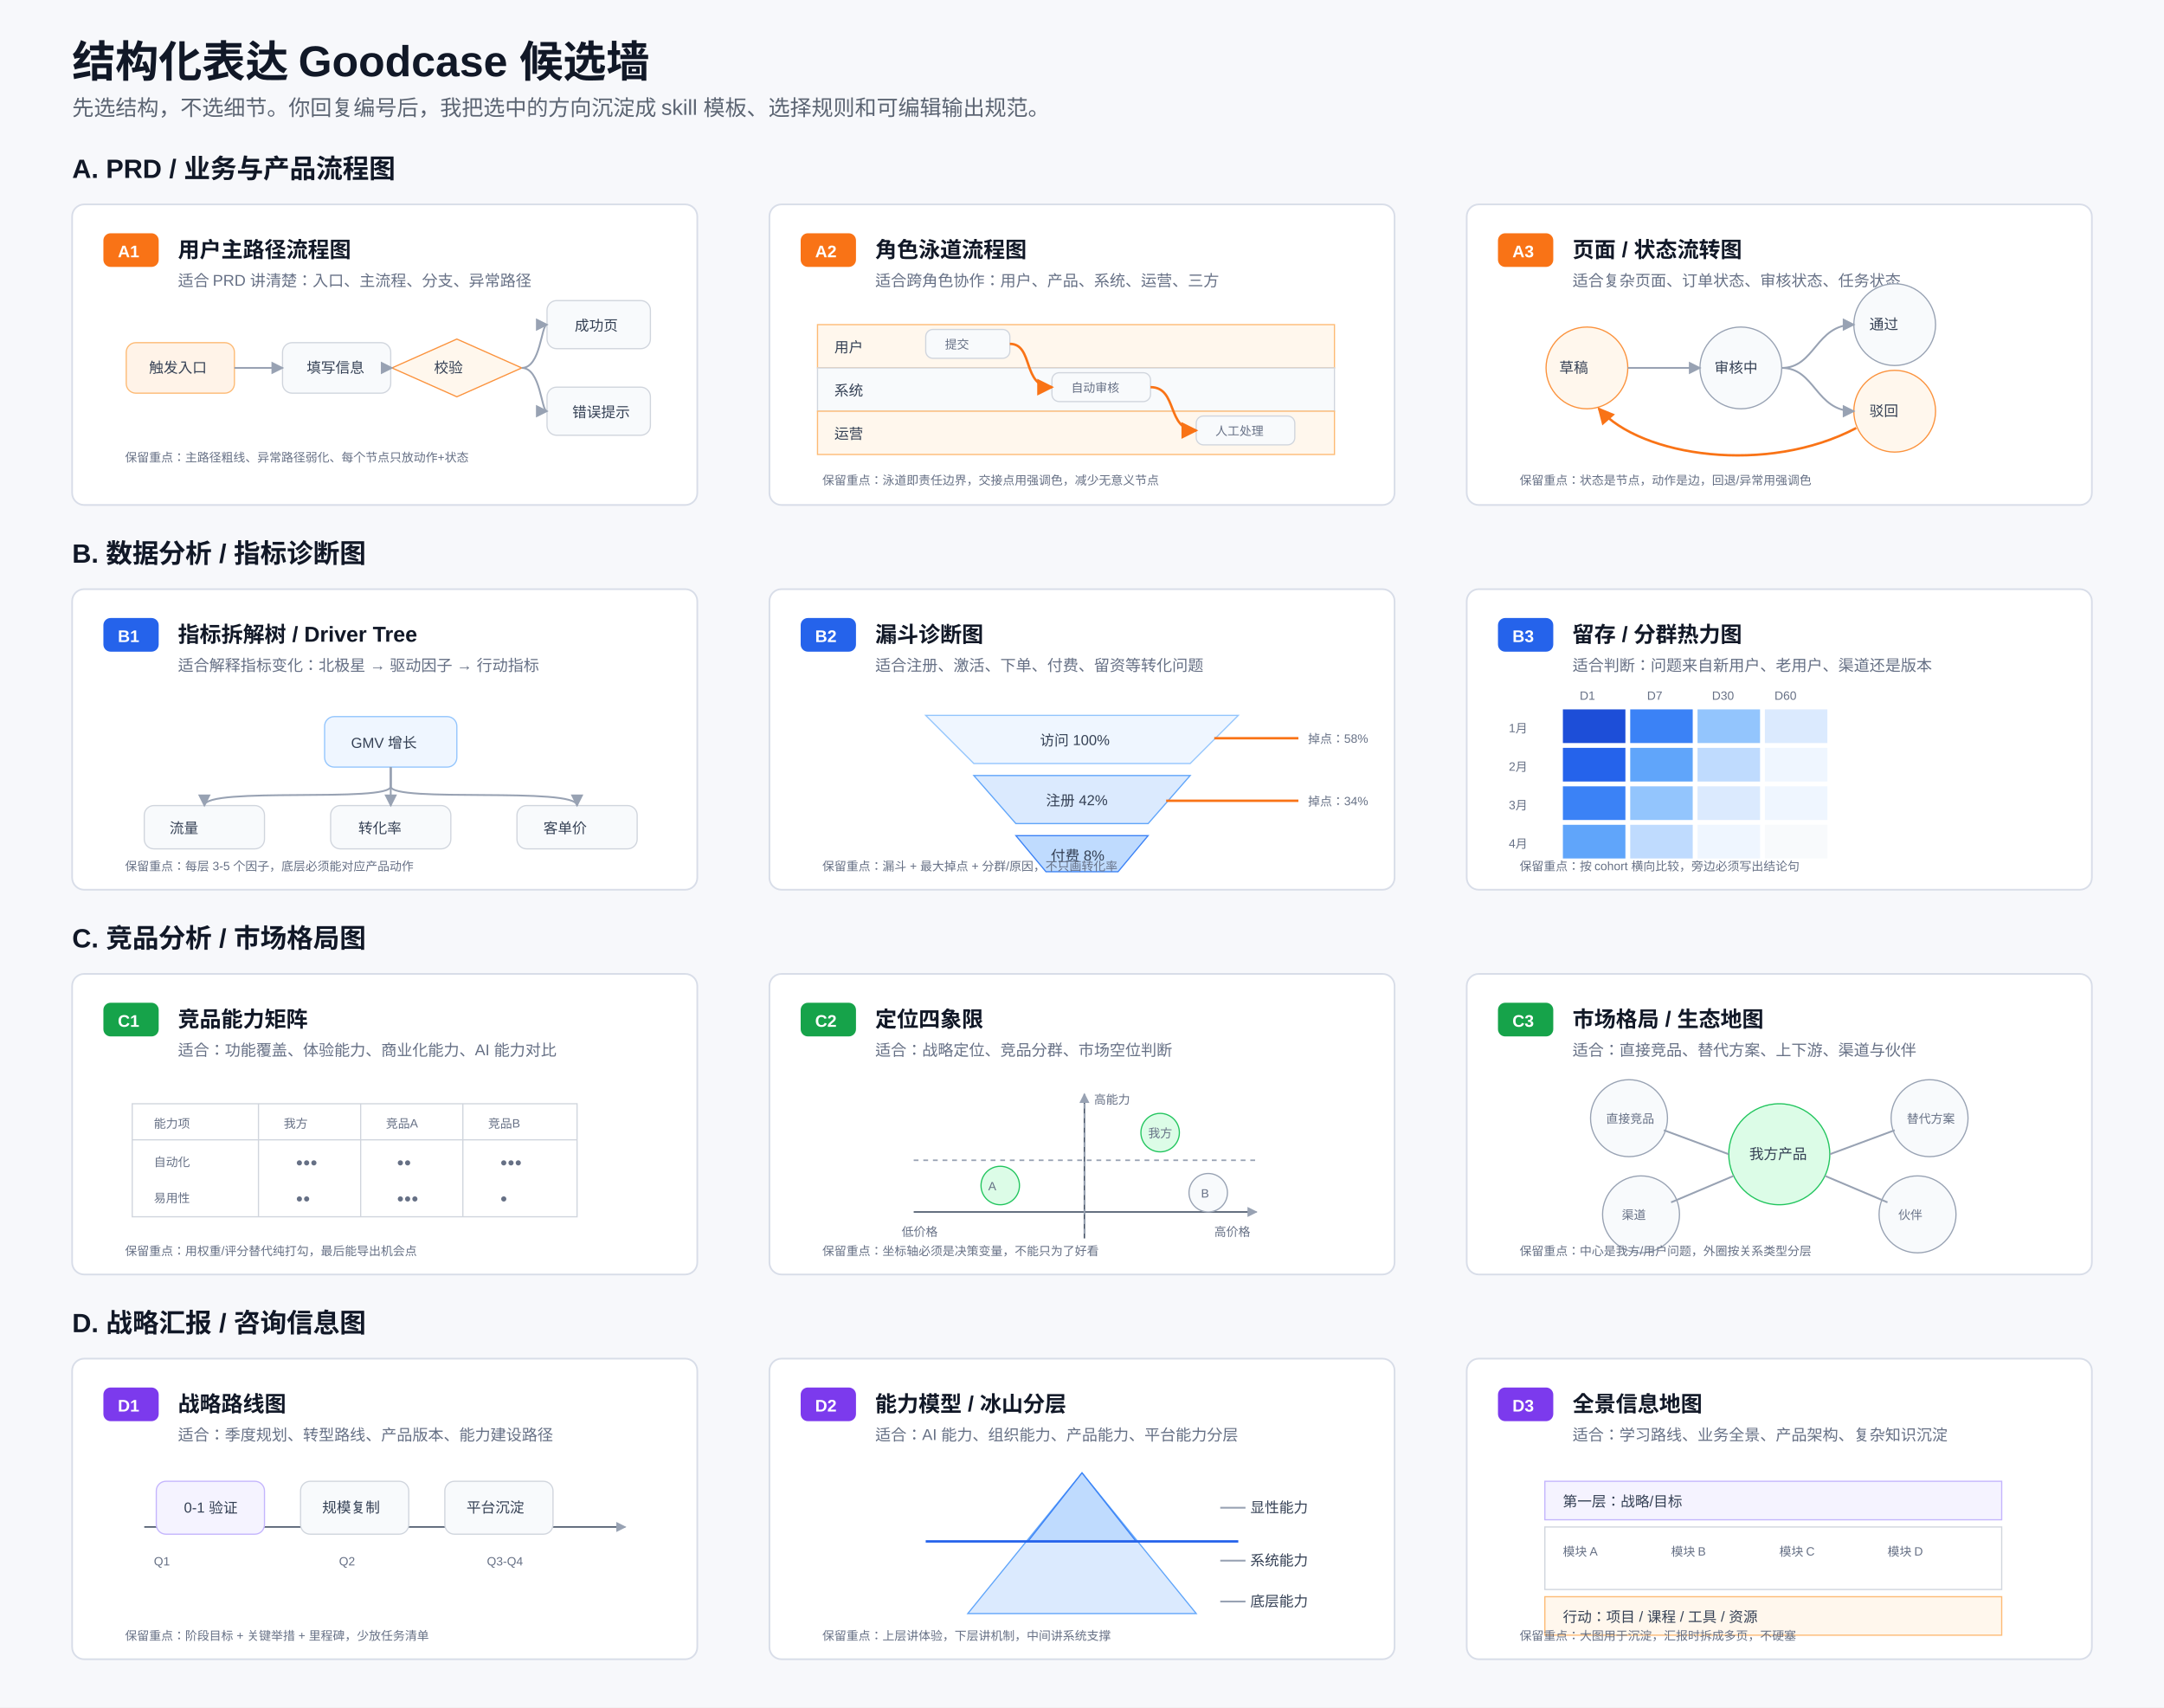
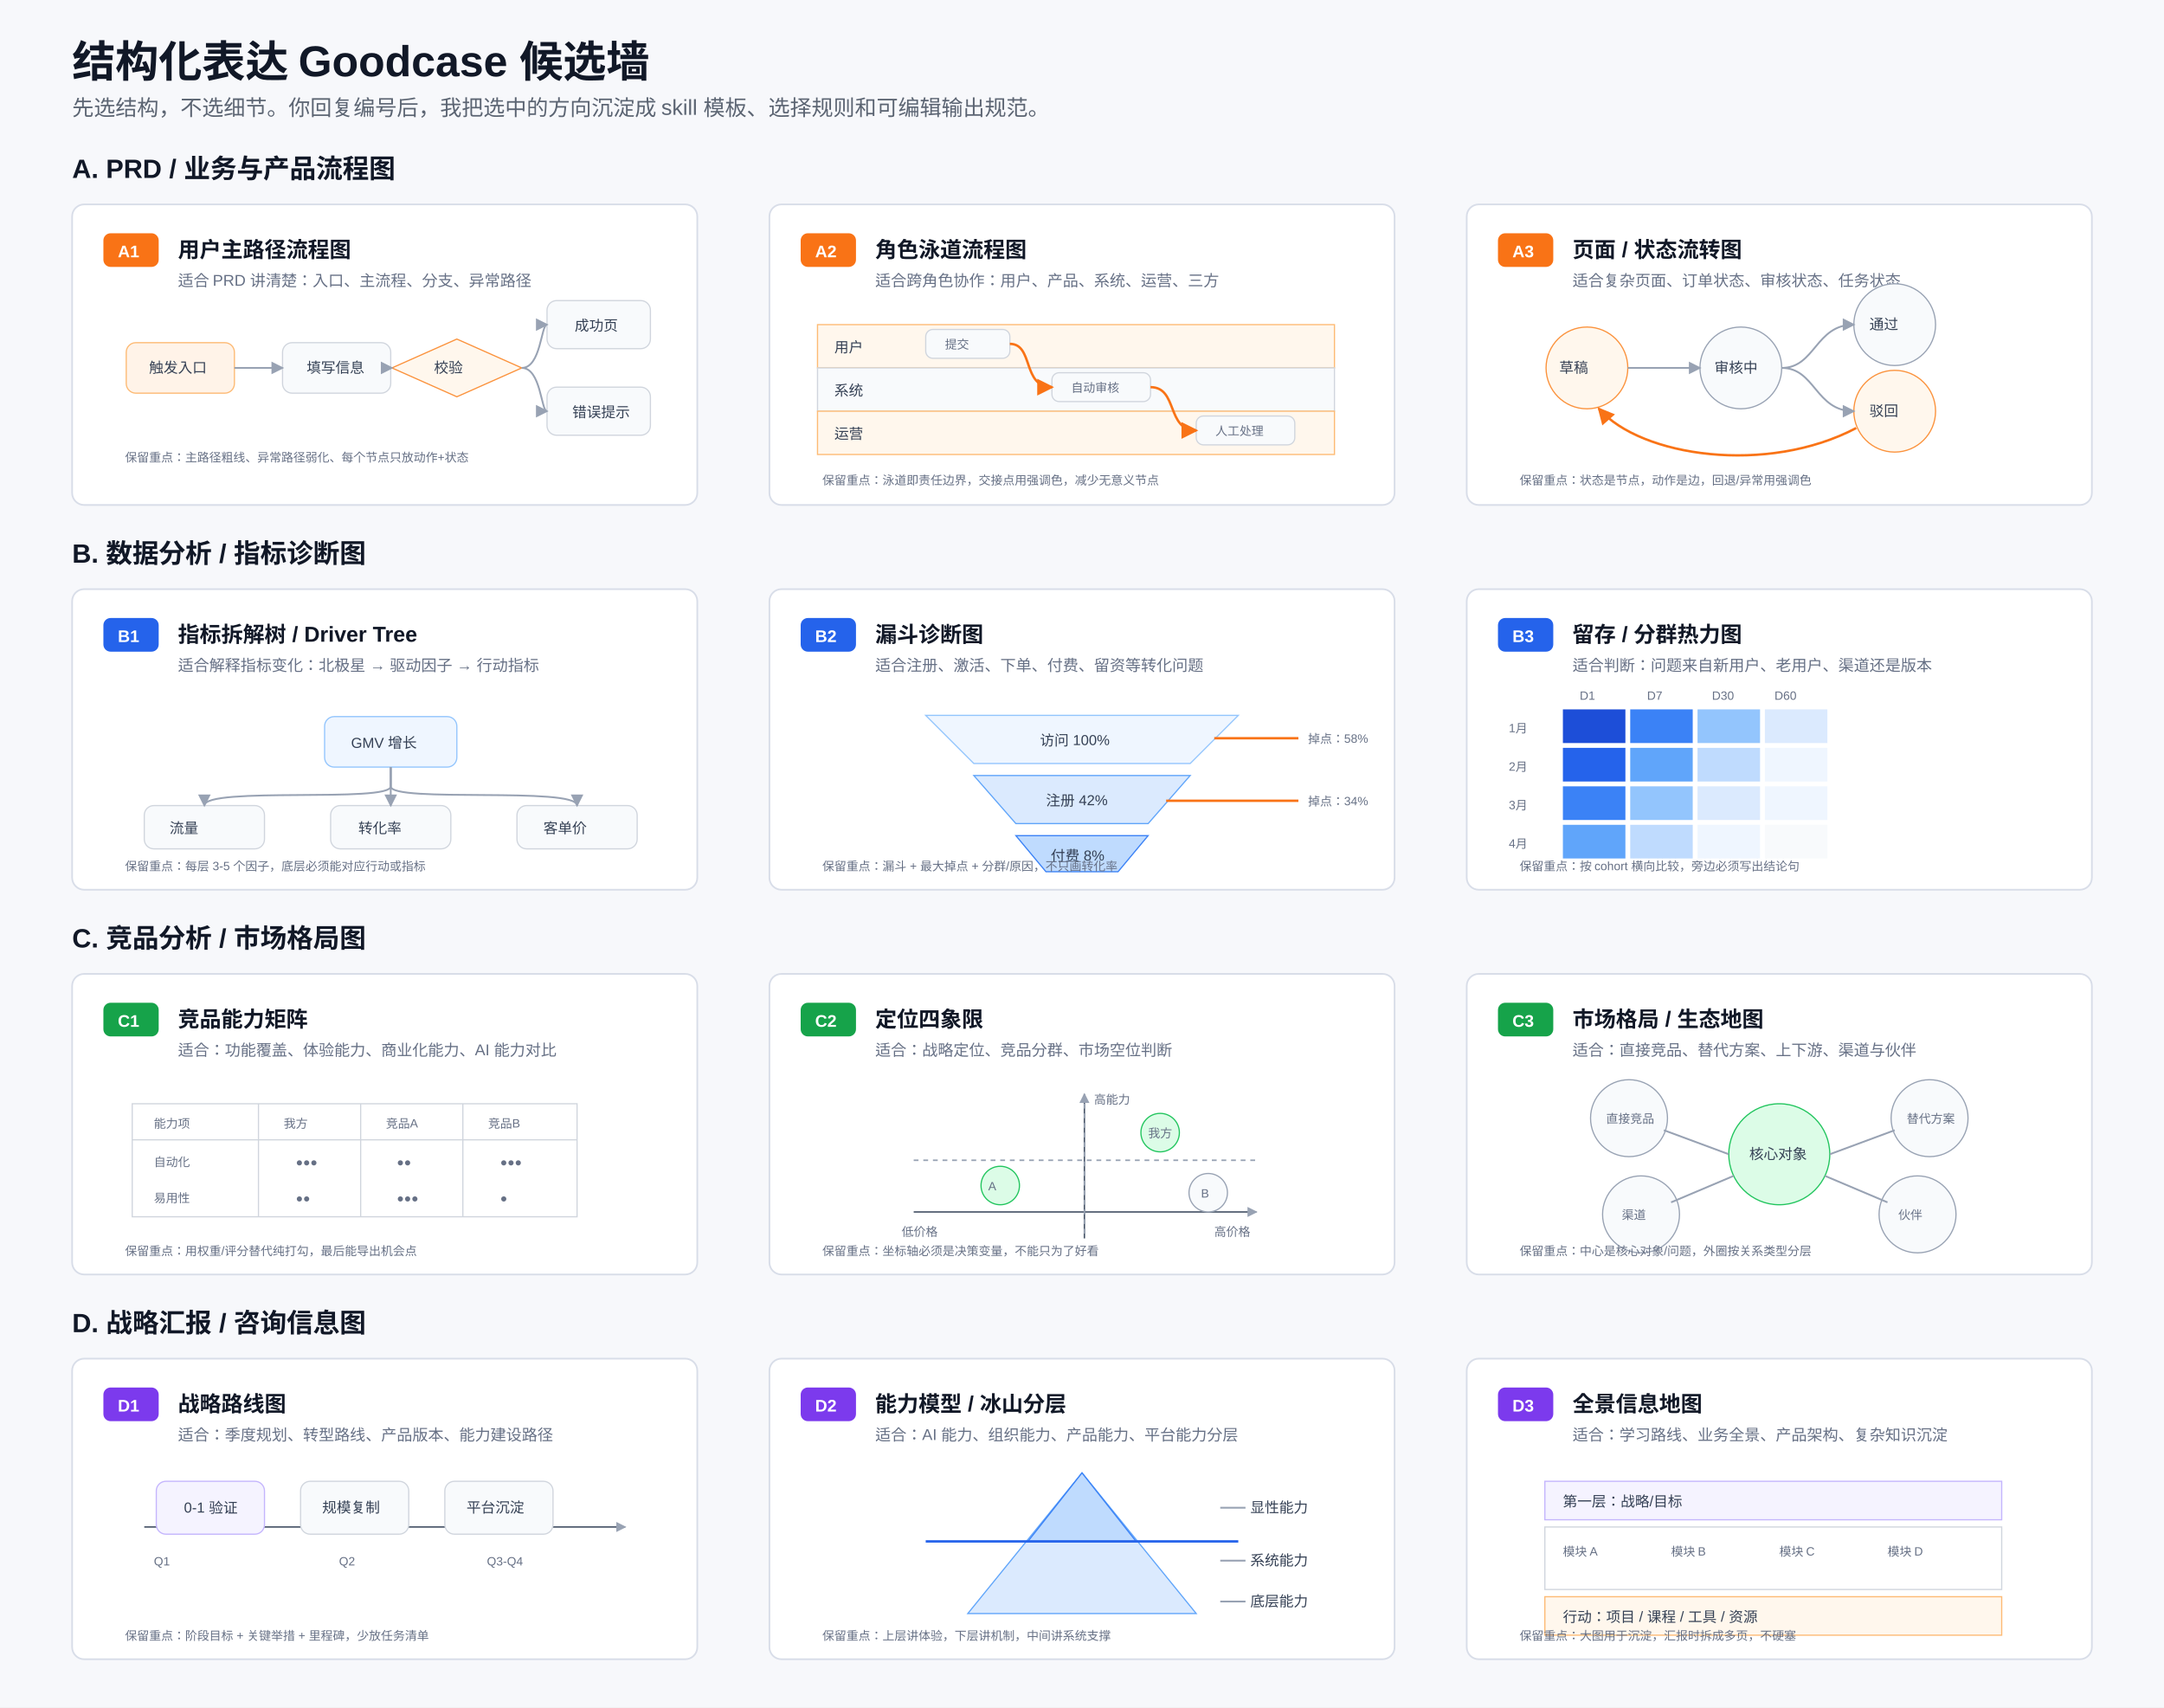
<svg xmlns="http://www.w3.org/2000/svg" width="1800" height="1420" viewBox="0 0 1800 1420">
  <defs>
    <style>
      .bg{fill:#f7f8fb}
      .title{font-family:Arial,"PingFang SC","Microsoft YaHei",sans-serif;font-size:36px;font-weight:700;fill:#111827}
      .sub{font-family:Arial,"PingFang SC","Microsoft YaHei",sans-serif;font-size:18px;fill:#5b6472}
      .sec{font-family:Arial,"PingFang SC","Microsoft YaHei",sans-serif;font-size:22px;font-weight:700;fill:#111827}
      .card{fill:#fff;stroke:#d8dde8;stroke-width:1.4;rx:10}
      .cardTitle{font-family:Arial,"PingFang SC","Microsoft YaHei",sans-serif;font-size:18px;font-weight:700;fill:#111827}
      .note{font-family:Arial,"PingFang SC","Microsoft YaHei",sans-serif;font-size:13px;fill:#667085}
      .label{font-family:Arial,"PingFang SC","Microsoft YaHei",sans-serif;font-size:12px;fill:#344054}
      .tiny{font-family:Arial,"PingFang SC","Microsoft YaHei",sans-serif;font-size:10px;fill:#667085}
      .badgeText{font-family:Arial,"PingFang SC","Microsoft YaHei",sans-serif;font-size:14px;font-weight:700;fill:#fff}
      .orange{fill:#f97316}
      .orange2{fill:#fff3e8;stroke:#fdba74}
      .green{fill:#16a34a}
      .green2{fill:#edf8ef;stroke:#86efac}
      .blue{fill:#2563eb}
      .blue2{fill:#eff6ff;stroke:#93c5fd}
      .purple{fill:#7c3aed}
      .purple2{fill:#f5f3ff;stroke:#c4b5fd}
      .grayBox{fill:#f8fafc;stroke:#d0d5dd}
      .line{stroke:#98a2b3;stroke-width:1.5;fill:none}
      .line2{stroke:#f97316;stroke-width:2;fill:none}
      .axis{stroke:#475467;stroke-width:1.2}
      .dash{stroke:#98a2b3;stroke-width:1.3;stroke-dasharray:4 4}
    </style>
    <marker id="arrow" viewBox="0 0 8 8" refX="7" refY="4" markerWidth="7" markerHeight="7" orient="auto-start-reverse">
      <path d="M0,0 L8,4 L0,8 Z" fill="#98a2b3" />
    </marker>
    <marker id="arrowOrange" viewBox="0 0 8 8" refX="7" refY="4" markerWidth="7" markerHeight="7" orient="auto-start-reverse">
      <path d="M0,0 L8,4 L0,8 Z" fill="#f97316" />
    </marker>
  </defs>
  <rect class="bg" x="0" y="0" width="1800" height="1420" />
  <text class="title" x="60" y="64">结构化表达 Goodcase 候选墙</text>
  <text class="sub" x="60" y="96">先选结构，不选细节。你回复编号后，我把选中的方向沉淀成 skill 模板、选择规则和可编辑输出规范。</text>
  <text class="sec" x="60" y="148">A. PRD / 业务与产品流程图</text>
  <text class="sec" x="60" y="468">B. 数据分析 / 指标诊断图</text>
  <text class="sec" x="60" y="788">C. 竞品分析 / 市场格局图</text>
  <text class="sec" x="60" y="1108">D. 战略汇报 / 咨询信息图</text>
  <rect class="card" x="60" y="170" width="520" height="250" />
  <rect class="orange" x="86" y="194" width="46" height="28" rx="6" />
  <text class="badgeText" x="98" y="214">A1</text>
  <text class="cardTitle" x="148" y="214">用户主路径流程图</text>
  <text class="note" x="148" y="238">适合 PRD 讲清楚：入口、主流程、分支、异常路径</text>
  <rect class="orange2" x="105" y="285" width="90" height="42" rx="8" />
  <text class="label" x="124" y="310">触发入口</text>
  <rect class="grayBox" x="235" y="285" width="90" height="42" rx="8" />
  <text class="label" x="255" y="310">填写信息</text>
  <path class="line" d="M195 306 H235" marker-end="url(#arrow)" />
  <polygon points="380,282 434,306 380,330 326,306" fill="#fff7ed" stroke="#fb923c" />
  <text class="label" x="361" y="310">校验</text>
  <path class="line" d="M325 306 H326" marker-end="url(#arrow)" />
  <rect class="grayBox" x="455" y="250" width="86" height="40" rx="8" />
  <text class="label" x="478" y="275">成功页</text>
  <rect class="grayBox" x="455" y="322" width="86" height="40" rx="8" />
  <text class="label" x="476" y="347">错误提示</text>
  <path class="line" d="M434 306 C450 306 450 270 455 270" marker-end="url(#arrow)" />
  <path class="line" d="M434 306 C450 306 450 342 455 342" marker-end="url(#arrow)" />
  <text class="tiny" x="104" y="384">保留重点：主路径粗线、异常路径弱化、每个节点只放动作+状态</text>
  <rect class="card" x="640" y="170" width="520" height="250" />
  <rect class="orange" x="666" y="194" width="46" height="28" rx="6" />
  <text class="badgeText" x="678" y="214">A2</text>
  <text class="cardTitle" x="728" y="214">角色泳道流程图</text>
  <text class="note" x="728" y="238">适合跨角色协作：用户、产品、系统、运营、三方</text>
  <rect x="680" y="270" width="430" height="36" fill="#fff7ed" stroke="#fdba74" />
  <text class="label" x="694" y="293">用户</text>
  <rect x="680" y="306" width="430" height="36" fill="#f8fafc" stroke="#d0d5dd" />
  <text class="label" x="694" y="329">系统</text>
  <rect x="680" y="342" width="430" height="36" fill="#fff7ed" stroke="#fdba74" />
  <text class="label" x="694" y="365">运营</text>
  <rect class="grayBox" x="770" y="274" width="70" height="24" rx="6" />
  <text class="tiny" x="786" y="290">提交</text>
  <rect class="grayBox" x="875" y="310" width="82" height="24" rx="6" />
  <text class="tiny" x="891" y="326">自动审核</text>
  <rect class="grayBox" x="995" y="346" width="82" height="24" rx="6" />
  <text class="tiny" x="1011" y="362">人工处理</text>
  <path class="line2" d="M840 286 C860 286 850 322 875 322" marker-end="url(#arrowOrange)" />
  <path class="line2" d="M957 322 C980 322 970 358 995 358" marker-end="url(#arrowOrange)" />
  <text class="tiny" x="684" y="403">保留重点：泳道即责任边界，交接点用强调色，减少无意义节点</text>
  <rect class="card" x="1220" y="170" width="520" height="250" />
  <rect class="orange" x="1246" y="194" width="46" height="28" rx="6" />
  <text class="badgeText" x="1258" y="214">A3</text>
  <text class="cardTitle" x="1308" y="214">页面 / 状态流转图</text>
  <text class="note" x="1308" y="238">适合复杂页面、订单状态、审核状态、任务状态</text>
  <circle cx="1320" cy="306" r="34" fill="#fff7ed" stroke="#fb923c" />
  <text class="label" x="1297" y="310">草稿</text>
  <circle cx="1448" cy="306" r="34" fill="#f8fafc" stroke="#98a2b3" />
  <text class="label" x="1426" y="310">审核中</text>
  <circle cx="1576" cy="270" r="34" fill="#f8fafc" stroke="#98a2b3" />
  <text class="label" x="1555" y="274">通过</text>
  <circle cx="1576" cy="342" r="34" fill="#fff7ed" stroke="#fb923c" />
  <text class="label" x="1555" y="346">驳回</text>
  <path class="line" d="M1354 306 H1414" marker-end="url(#arrow)" />
  <path class="line" d="M1482 306 C1510 306 1510 270 1542 270" marker-end="url(#arrow)" />
  <path class="line" d="M1482 306 C1510 306 1510 342 1542 342" marker-end="url(#arrow)" />
  <path class="line2" d="M1544 356 C1470 395 1365 380 1330 340" marker-end="url(#arrowOrange)" />
  <text class="tiny" x="1264" y="403">保留重点：状态是节点，动作是边，回退/异常用强调色</text>
  <rect class="card" x="60" y="490" width="520" height="250" />
  <rect class="blue" x="86" y="514" width="46" height="28" rx="6" />
  <text class="badgeText" x="98" y="534">B1</text>
  <text class="cardTitle" x="148" y="534">指标拆解树 / Driver Tree</text>
  <text class="note" x="148" y="558">适合解释指标变化：北极星 → 驱动因子 → 行动指标</text>
  <rect class="blue2" x="270" y="596" width="110" height="42" rx="8" />
  <text class="label" x="292" y="622">GMV 增长</text>
  <rect class="grayBox" x="120" y="670" width="100" height="36" rx="8" />
  <text class="label" x="141" y="693">流量</text>
  <rect class="grayBox" x="275" y="670" width="100" height="36" rx="8" />
  <text class="label" x="298" y="693">转化率</text>
  <rect class="grayBox" x="430" y="670" width="100" height="36" rx="8" />
  <text class="label" x="452" y="693">客单价</text>
  <path class="line" d="M325 638 V654 C325 668 170 654 170 670" marker-end="url(#arrow)" />
  <path class="line" d="M325 638 V670" marker-end="url(#arrow)" />
  <path class="line" d="M325 638 V654 C325 668 480 654 480 670" marker-end="url(#arrow)" />
-   <text class="tiny" x="104" y="724">保留重点：每层 3-5 个因子，底层必须能对应产品动作</text>
+   <text class="tiny" x="104" y="724">保留重点：每层 3-5 个因子，底层必须能对应行动或指标</text>
  <rect class="card" x="640" y="490" width="520" height="250" />
  <rect class="blue" x="666" y="514" width="46" height="28" rx="6" />
  <text class="badgeText" x="678" y="534">B2</text>
  <text class="cardTitle" x="728" y="534">漏斗诊断图</text>
  <text class="note" x="728" y="558">适合注册、激活、下单、付费、留资等转化问题</text>
  <polygon points="770,595 1030,595 990,635 810,635" fill="#eff6ff" stroke="#93c5fd" />
  <polygon points="810,645 990,645 955,685 845,685" fill="#dbeafe" stroke="#60a5fa" />
  <polygon points="845,695 955,695 930,725 870,725" fill="#bfdbfe" stroke="#3b82f6" />
  <text class="label" x="865" y="620">访问 100%</text>
  <text class="label" x="870" y="670">注册 42%</text>
  <text class="label" x="874" y="716">付费 8%</text>
  <path class="line2" d="M1010 614 H1080" />
  <text class="tiny" x="1088" y="618">掉点：58%</text>
  <path class="line2" d="M970 666 H1080" />
  <text class="tiny" x="1088" y="670">掉点：34%</text>
  <text class="tiny" x="684" y="724">保留重点：漏斗 + 最大掉点 + 分群/原因，不只画转化率</text>
  <rect class="card" x="1220" y="490" width="520" height="250" />
  <rect class="blue" x="1246" y="514" width="46" height="28" rx="6" />
  <text class="badgeText" x="1258" y="534">B3</text>
  <text class="cardTitle" x="1308" y="534">留存 / 分群热力图</text>
  <text class="note" x="1308" y="558">适合判断：问题来自新用户、老用户、渠道还是版本</text>
  <g transform="translate(1300,590)">
    <text class="tiny" x="-45" y="19">1月</text>
    <text class="tiny" x="-45" y="51">2月</text>
    <text class="tiny" x="-45" y="83">3月</text>
    <text class="tiny" x="-45" y="115">4月</text>
    <rect x="0" y="0" width="52" height="28" fill="#1d4ed8" />
    <rect x="56" y="0" width="52" height="28" fill="#3b82f6" />
    <rect x="112" y="0" width="52" height="28" fill="#93c5fd" />
    <rect x="168" y="0" width="52" height="28" fill="#dbeafe" />
    <rect x="0" y="32" width="52" height="28" fill="#2563eb" />
    <rect x="56" y="32" width="52" height="28" fill="#60a5fa" />
    <rect x="112" y="32" width="52" height="28" fill="#bfdbfe" />
    <rect x="168" y="32" width="52" height="28" fill="#eff6ff" />
    <rect x="0" y="64" width="52" height="28" fill="#3b82f6" />
    <rect x="56" y="64" width="52" height="28" fill="#93c5fd" />
    <rect x="112" y="64" width="52" height="28" fill="#dbeafe" />
    <rect x="168" y="64" width="52" height="28" fill="#eff6ff" />
    <rect x="0" y="96" width="52" height="28" fill="#60a5fa" />
    <rect x="56" y="96" width="52" height="28" fill="#bfdbfe" />
    <rect x="112" y="96" width="52" height="28" fill="#eff6ff" />
    <rect x="168" y="96" width="52" height="28" fill="#f8fafc" />
    <text class="tiny" x="14" y="-8">D1</text>
    <text class="tiny" x="70" y="-8">D7</text>
    <text class="tiny" x="124" y="-8">D30</text>
    <text class="tiny" x="176" y="-8">D60</text>
  </g>
  <text class="tiny" x="1264" y="724">保留重点：按 cohort 横向比较，旁边必须写出结论句</text>
  <rect class="card" x="60" y="810" width="520" height="250" />
  <rect class="green" x="86" y="834" width="46" height="28" rx="6" />
  <text class="badgeText" x="98" y="854">C1</text>
  <text class="cardTitle" x="148" y="854">竞品能力矩阵</text>
  <text class="note" x="148" y="878">适合：功能覆盖、体验能力、商业化能力、AI 能力对比</text>
  <g transform="translate(110,918)">
    <rect x="0" y="0" width="370" height="94" fill="#fff" stroke="#d0d5dd" />
    <line x1="0" y1="30" x2="370" y2="30" stroke="#d0d5dd" />
    <line x1="105" y1="0" x2="105" y2="94" stroke="#d0d5dd" />
    <line x1="190" y1="0" x2="190" y2="94" stroke="#d0d5dd" />
    <line x1="275" y1="0" x2="275" y2="94" stroke="#d0d5dd" />
    <text class="tiny" x="18" y="20">能力项</text>
    <text class="tiny" x="126" y="20">我方</text>
    <text class="tiny" x="211" y="20">竞品A</text>
    <text class="tiny" x="296" y="20">竞品B</text>
    <text class="tiny" x="18" y="52">自动化</text>
    <text class="tiny" x="136" y="52">●●●</text>
    <text class="tiny" x="220" y="52">●●</text>
    <text class="tiny" x="306" y="52">●●●</text>
    <text class="tiny" x="18" y="82">易用性</text>
    <text class="tiny" x="136" y="82">●●</text>
    <text class="tiny" x="220" y="82">●●●</text>
    <text class="tiny" x="306" y="82">●</text>
  </g>
  <text class="tiny" x="104" y="1044">保留重点：用权重/评分替代纯打勾，最后能导出机会点</text>
  <rect class="card" x="640" y="810" width="520" height="250" />
  <rect class="green" x="666" y="834" width="46" height="28" rx="6" />
  <text class="badgeText" x="678" y="854">C2</text>
  <text class="cardTitle" x="728" y="854">定位四象限</text>
  <text class="note" x="728" y="878">适合：战略定位、竞品分群、市场空位判断</text>
  <line class="axis" x1="760" y1="1008" x2="1045" y2="1008" marker-end="url(#arrow)" />
  <line class="axis" x1="902" y1="1030" x2="902" y2="910" marker-end="url(#arrow)" />
  <line class="dash" x1="760" y1="965" x2="1045" y2="965" />
  <line class="dash" x1="902" y1="910" x2="902" y2="1030" />
  <circle cx="832" cy="986" r="16" fill="#dcfce7" stroke="#22c55e" />
  <text class="tiny" x="822" y="990">A</text>
  <circle cx="965" cy="942" r="16" fill="#dcfce7" stroke="#22c55e" />
  <text class="tiny" x="955" y="946">我方</text>
  <circle cx="1005" cy="992" r="16" fill="#f8fafc" stroke="#98a2b3" />
  <text class="tiny" x="999" y="996">B</text>
  <text class="tiny" x="750" y="1028">低价格</text>
  <text class="tiny" x="1010" y="1028">高价格</text>
  <text class="tiny" x="910" y="918">高能力</text>
  <text class="tiny" x="684" y="1044">保留重点：坐标轴必须是决策变量，不能只为了好看</text>
  <rect class="card" x="1220" y="810" width="520" height="250" />
  <rect class="green" x="1246" y="834" width="46" height="28" rx="6" />
  <text class="badgeText" x="1258" y="854">C3</text>
  <text class="cardTitle" x="1308" y="854">市场格局 / 生态地图</text>
  <text class="note" x="1308" y="878">适合：直接竞品、替代方案、上下游、渠道与伙伴</text>
  <circle cx="1480" cy="960" r="42" fill="#dcfce7" stroke="#22c55e" />
-   <text class="label" x="1455" y="964">我方产品</text>
+   <text class="label" x="1455" y="964">核心对象</text>
  <circle cx="1355" cy="930" r="32" fill="#f8fafc" stroke="#98a2b3" />
  <text class="tiny" x="1336" y="934">直接竞品</text>
  <circle cx="1605" cy="930" r="32" fill="#f8fafc" stroke="#98a2b3" />
  <text class="tiny" x="1586" y="934">替代方案</text>
  <circle cx="1365" cy="1010" r="32" fill="#f8fafc" stroke="#98a2b3" />
  <text class="tiny" x="1349" y="1014">渠道</text>
  <circle cx="1595" cy="1010" r="32" fill="#f8fafc" stroke="#98a2b3" />
  <text class="tiny" x="1579" y="1014">伙伴</text>
  <path class="line" d="M1438 960 L1384 940" />
  <path class="line" d="M1522 960 L1576 940" />
  <path class="line" d="M1442 978 L1390 1000" />
  <path class="line" d="M1518 978 L1570 1000" />
-   <text class="tiny" x="1264" y="1044">保留重点：中心是我方/用户问题，外圈按关系类型分层</text>
+   <text class="tiny" x="1264" y="1044">保留重点：中心是核心对象/问题，外圈按关系类型分层</text>
  <rect class="card" x="60" y="1130" width="520" height="250" />
  <rect class="purple" x="86" y="1154" width="46" height="28" rx="6" />
  <text class="badgeText" x="98" y="1174">D1</text>
  <text class="cardTitle" x="148" y="1174">战略路线图</text>
  <text class="note" x="148" y="1198">适合：季度规划、转型路线、产品版本、能力建设路径</text>
  <line class="axis" x1="120" y1="1270" x2="520" y2="1270" marker-end="url(#arrow)" />
  <rect class="purple2" x="130" y="1232" width="90" height="44" rx="8" />
  <text class="label" x="153" y="1258">0-1 验证</text>
  <rect class="grayBox" x="250" y="1232" width="90" height="44" rx="8" />
  <text class="label" x="268" y="1258">规模复制</text>
  <rect class="grayBox" x="370" y="1232" width="90" height="44" rx="8" />
  <text class="label" x="388" y="1258">平台沉淀</text>
  <text class="tiny" x="128" y="1302">Q1</text>
  <text class="tiny" x="282" y="1302">Q2</text>
  <text class="tiny" x="405" y="1302">Q3-Q4</text>
  <text class="tiny" x="104" y="1364">保留重点：阶段目标 + 关键举措 + 里程碑，少放任务清单</text>
  <rect class="card" x="640" y="1130" width="520" height="250" />
  <rect class="purple" x="666" y="1154" width="46" height="28" rx="6" />
  <text class="badgeText" x="678" y="1174">D2</text>
  <text class="cardTitle" x="728" y="1174">能力模型 / 冰山分层</text>
  <text class="note" x="728" y="1198">适合：AI 能力、组织能力、产品能力、平台能力分层</text>
  <polygon points="900,1225 805,1342 995,1342" fill="#dbeafe" stroke="#60a5fa" />
  <polygon points="900,1225 855,1282 945,1282" fill="#bfdbfe" stroke="#3b82f6" />
  <line x1="770" y1="1282" x2="1030" y2="1282" stroke="#2563eb" stroke-width="2" />
  <text class="label" x="1040" y="1258">显性能力</text>
  <text class="label" x="1040" y="1302">系统能力</text>
  <text class="label" x="1040" y="1336">底层能力</text>
  <path class="line" d="M1015 1254 H1036" />
  <path class="line" d="M1015 1298 H1036" />
  <path class="line" d="M1015 1332 H1036" />
  <text class="tiny" x="684" y="1364">保留重点：上层讲体验，下层讲机制，中间讲系统支撑</text>
  <rect class="card" x="1220" y="1130" width="520" height="250" />
  <rect class="purple" x="1246" y="1154" width="46" height="28" rx="6" />
  <text class="badgeText" x="1258" y="1174">D3</text>
  <text class="cardTitle" x="1308" y="1174">全景信息地图</text>
  <text class="note" x="1308" y="1198">适合：学习路线、业务全景、产品架构、复杂知识沉淀</text>
  <rect x="1285" y="1232" width="380" height="32" fill="#f5f3ff" stroke="#c4b5fd" />
  <text class="label" x="1300" y="1253">第一层：战略/目标</text>
  <rect x="1285" y="1270" width="380" height="52" fill="#fff" stroke="#d0d5dd" />
  <text class="tiny" x="1300" y="1294">模块 A</text>
  <text class="tiny" x="1390" y="1294">模块 B</text>
  <text class="tiny" x="1480" y="1294">模块 C</text>
  <text class="tiny" x="1570" y="1294">模块 D</text>
  <rect x="1285" y="1328" width="380" height="32" fill="#fff7ed" stroke="#fdba74" />
  <text class="label" x="1300" y="1349">行动：项目 / 课程 / 工具 / 资源</text>
  <text class="tiny" x="1264" y="1364">保留重点：大图用于沉淀，汇报时拆成多页，不硬塞</text>
</svg>
